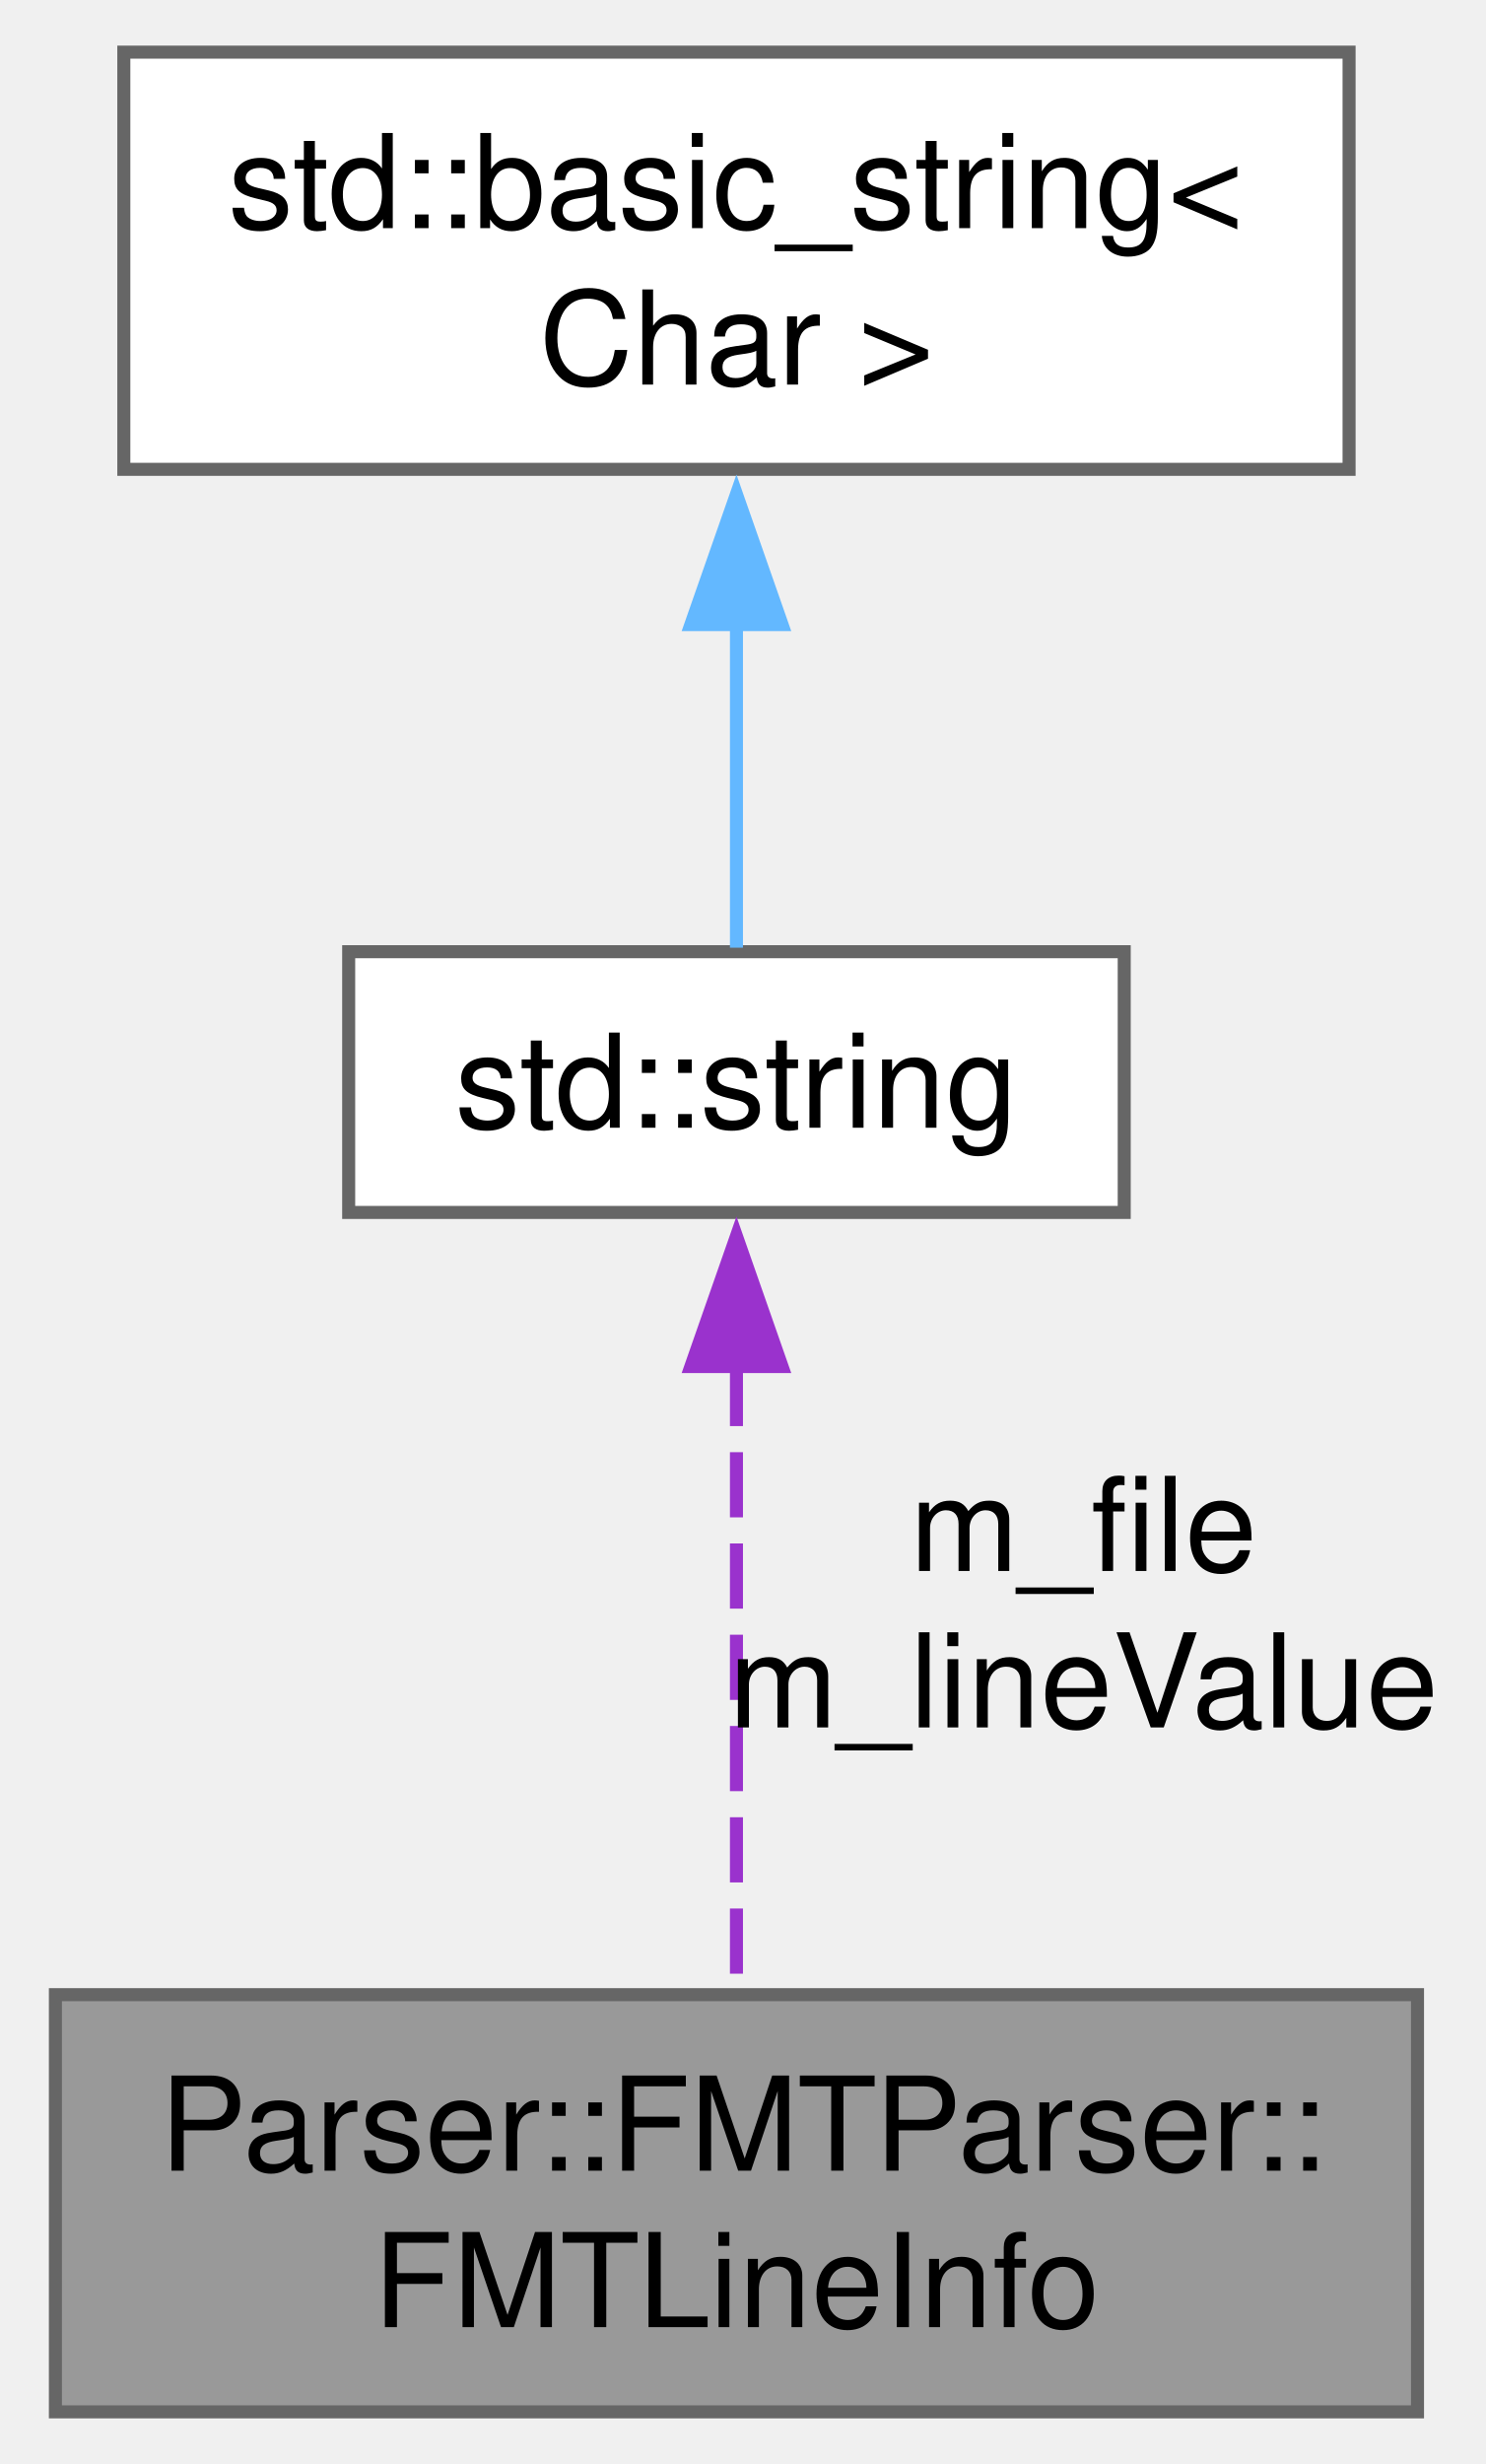
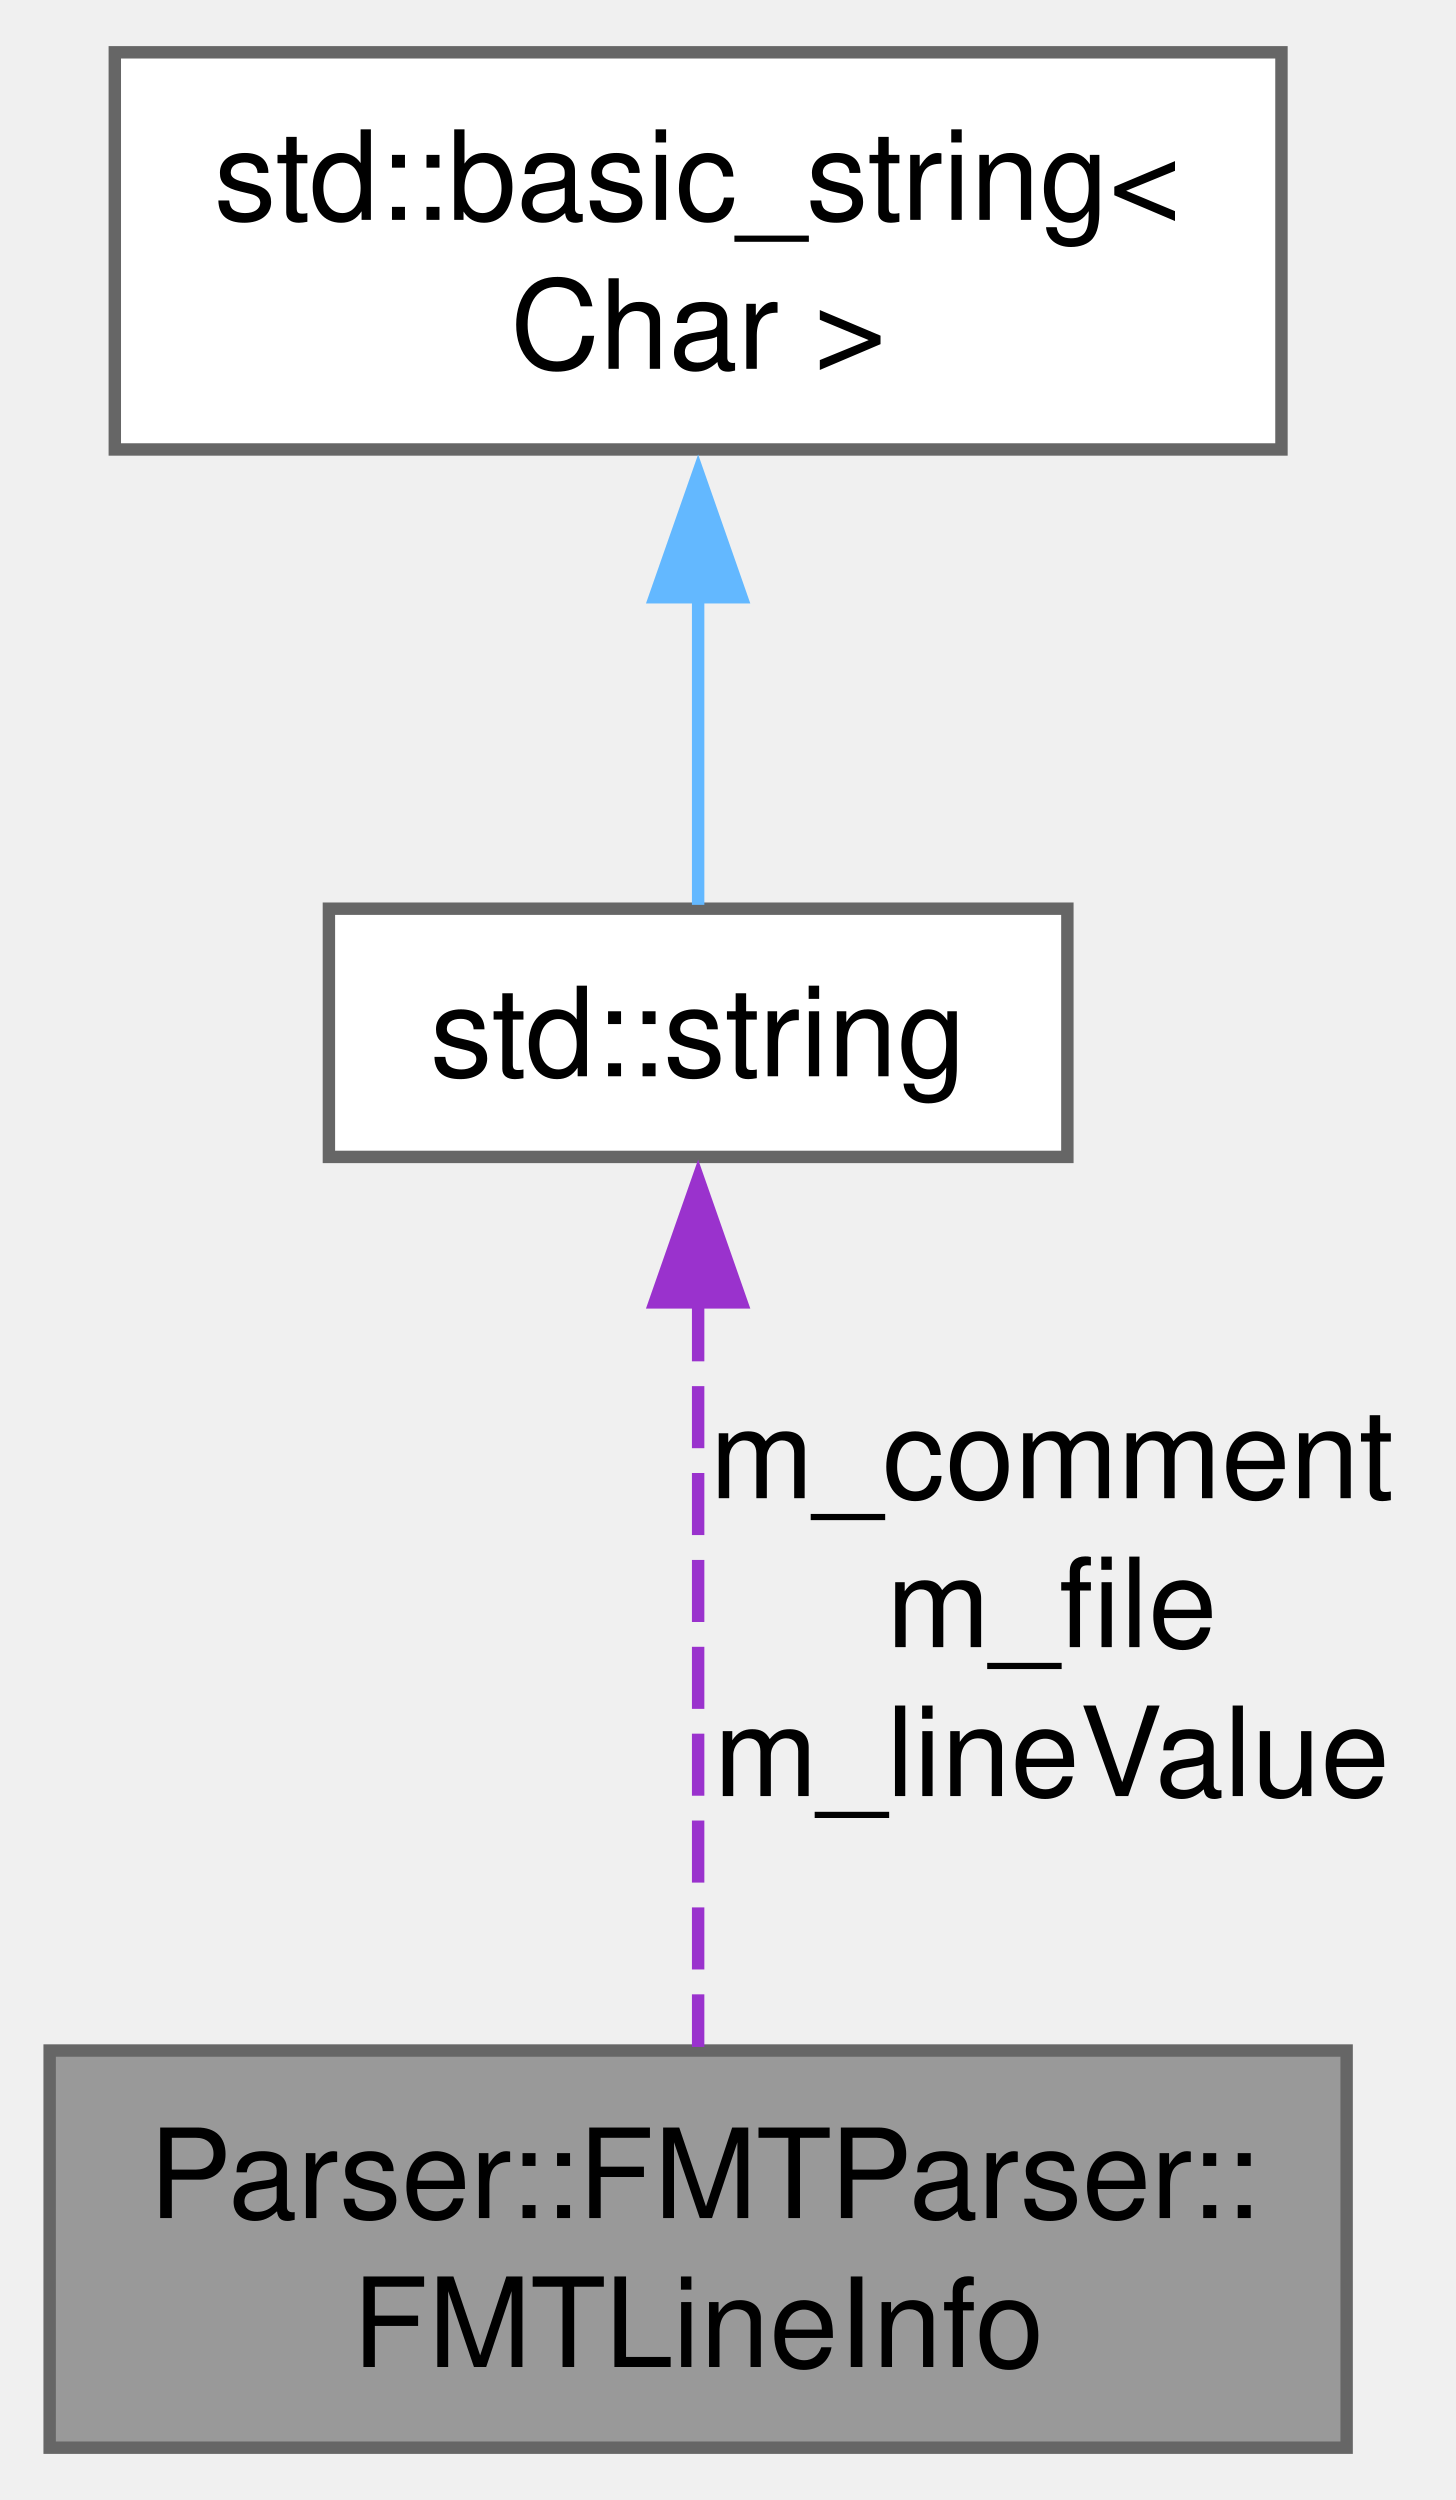
- <svg xmlns="http://www.w3.org/2000/svg" xmlns:xlink="http://www.w3.org/1999/xlink" width="114pt" height="189pt" viewBox="0.00 0.00 113.50 189.00">
-   <g id="graph0" class="graph" transform="scale(1 1) rotate(0) translate(4 185)">
+ <svg xmlns="http://www.w3.org/2000/svg" xmlns:xlink="http://www.w3.org/1999/xlink" width="117pt" height="201pt" viewBox="0.00 0.00 117.25 201.00">
+   <g id="graph0" class="graph" transform="scale(1 1) rotate(0) translate(4 197)">
    <g id="node1" class="node">
      <g id="a_node1">
        <a xlink:title="Helper holding a line value, its number and its file, used during parsing.">
          <polygon fill="#999999" stroke="#666666" points="104.5,-32 0,-32 0,0 104.5,0 104.5,-32" />
          <text text-anchor="start" x="8" y="-18.5" font-family="Helvetica,sans-Serif" font-size="10.00">Parser::FMTParser::</text>
          <text text-anchor="middle" x="52.25" y="-6.5" font-family="Helvetica,sans-Serif" font-size="10.00">FMTLineInfo</text>
        </a>
      </g>
    </g>
    <g id="node2" class="node">
      <g id="a_node2">
        <a xlink:title=" ">
-           <polygon fill="white" stroke="#666666" points="82,-112 22.5,-112 22.5,-92 82,-92 82,-112" />
-           <text text-anchor="middle" x="52.25" y="-98.5" font-family="Helvetica,sans-Serif" font-size="10.00">std::string</text>
+           <polygon fill="white" stroke="#666666" points="82,-124 22.5,-124 22.5,-104 82,-104 82,-124" />
+           <text text-anchor="middle" x="52.25" y="-110.5" font-family="Helvetica,sans-Serif" font-size="10.00">std::string</text>
        </a>
      </g>
    </g>
    <g id="edge1" class="edge">
-       <path fill="none" stroke="#9a32cd" stroke-dasharray="5,2" d="M52.25,-80.61C52.25,-65.72 52.25,-45.86 52.25,-32.32" />
-       <polygon fill="#9a32cd" stroke="#9a32cd" points="48.75,-80.18 52.25,-90.18 55.75,-80.18 48.75,-80.18" />
-       <text text-anchor="middle" x="78.88" y="-64.5" font-family="Helvetica,sans-Serif" font-size="10.00"> m_file</text>
-       <text text-anchor="middle" x="78.88" y="-52.5" font-family="Helvetica,sans-Serif" font-size="10.00">m_lineValue</text>
+       <path fill="none" stroke="#9a32cd" stroke-dasharray="5,2" d="M52.25,-92.53C52.25,-74.48 52.25,-48.59 52.25,-32.29" />
+       <polygon fill="#9a32cd" stroke="#9a32cd" points="48.75,-92.28 52.25,-102.28 55.75,-92.28 48.75,-92.28" />
+       <text text-anchor="middle" x="80.75" y="-76.5" font-family="Helvetica,sans-Serif" font-size="10.00"> m_comment</text>
+       <text text-anchor="middle" x="80.75" y="-64.5" font-family="Helvetica,sans-Serif" font-size="10.00">m_file</text>
+       <text text-anchor="middle" x="80.75" y="-52.5" font-family="Helvetica,sans-Serif" font-size="10.00">m_lineValue</text>
    </g>
    <g id="node3" class="node">
      <g id="a_node3">
        <a xlink:title=" ">
-           <polygon fill="white" stroke="#666666" points="99.25,-181 5.25,-181 5.25,-149 99.25,-149 99.25,-181" />
-           <text text-anchor="start" x="13.25" y="-167.5" font-family="Helvetica,sans-Serif" font-size="10.00">std::basic_string&lt;</text>
-           <text text-anchor="middle" x="52.25" y="-155.5" font-family="Helvetica,sans-Serif" font-size="10.00"> Char &gt;</text>
+           <polygon fill="white" stroke="#666666" points="99.25,-193 5.25,-193 5.25,-161 99.25,-161 99.25,-193" />
+           <text text-anchor="start" x="13.25" y="-179.5" font-family="Helvetica,sans-Serif" font-size="10.00">std::basic_string&lt;</text>
+           <text text-anchor="middle" x="52.25" y="-167.5" font-family="Helvetica,sans-Serif" font-size="10.00"> Char &gt;</text>
        </a>
      </g>
    </g>
    <g id="edge2" class="edge">
-       <path fill="none" stroke="#63b8ff" d="M52.25,-137.36C52.25,-128.41 52.25,-119.01 52.25,-112.31" />
-       <polygon fill="#63b8ff" stroke="#63b8ff" points="48.75,-137.09 52.25,-147.09 55.75,-137.09 48.75,-137.09" />
+       <path fill="none" stroke="#63b8ff" d="M52.25,-149.36C52.25,-140.41 52.25,-131.01 52.25,-124.31" />
+       <polygon fill="#63b8ff" stroke="#63b8ff" points="48.75,-149.09 52.25,-159.09 55.75,-149.09 48.75,-149.09" />
    </g>
  </g>
</svg>
